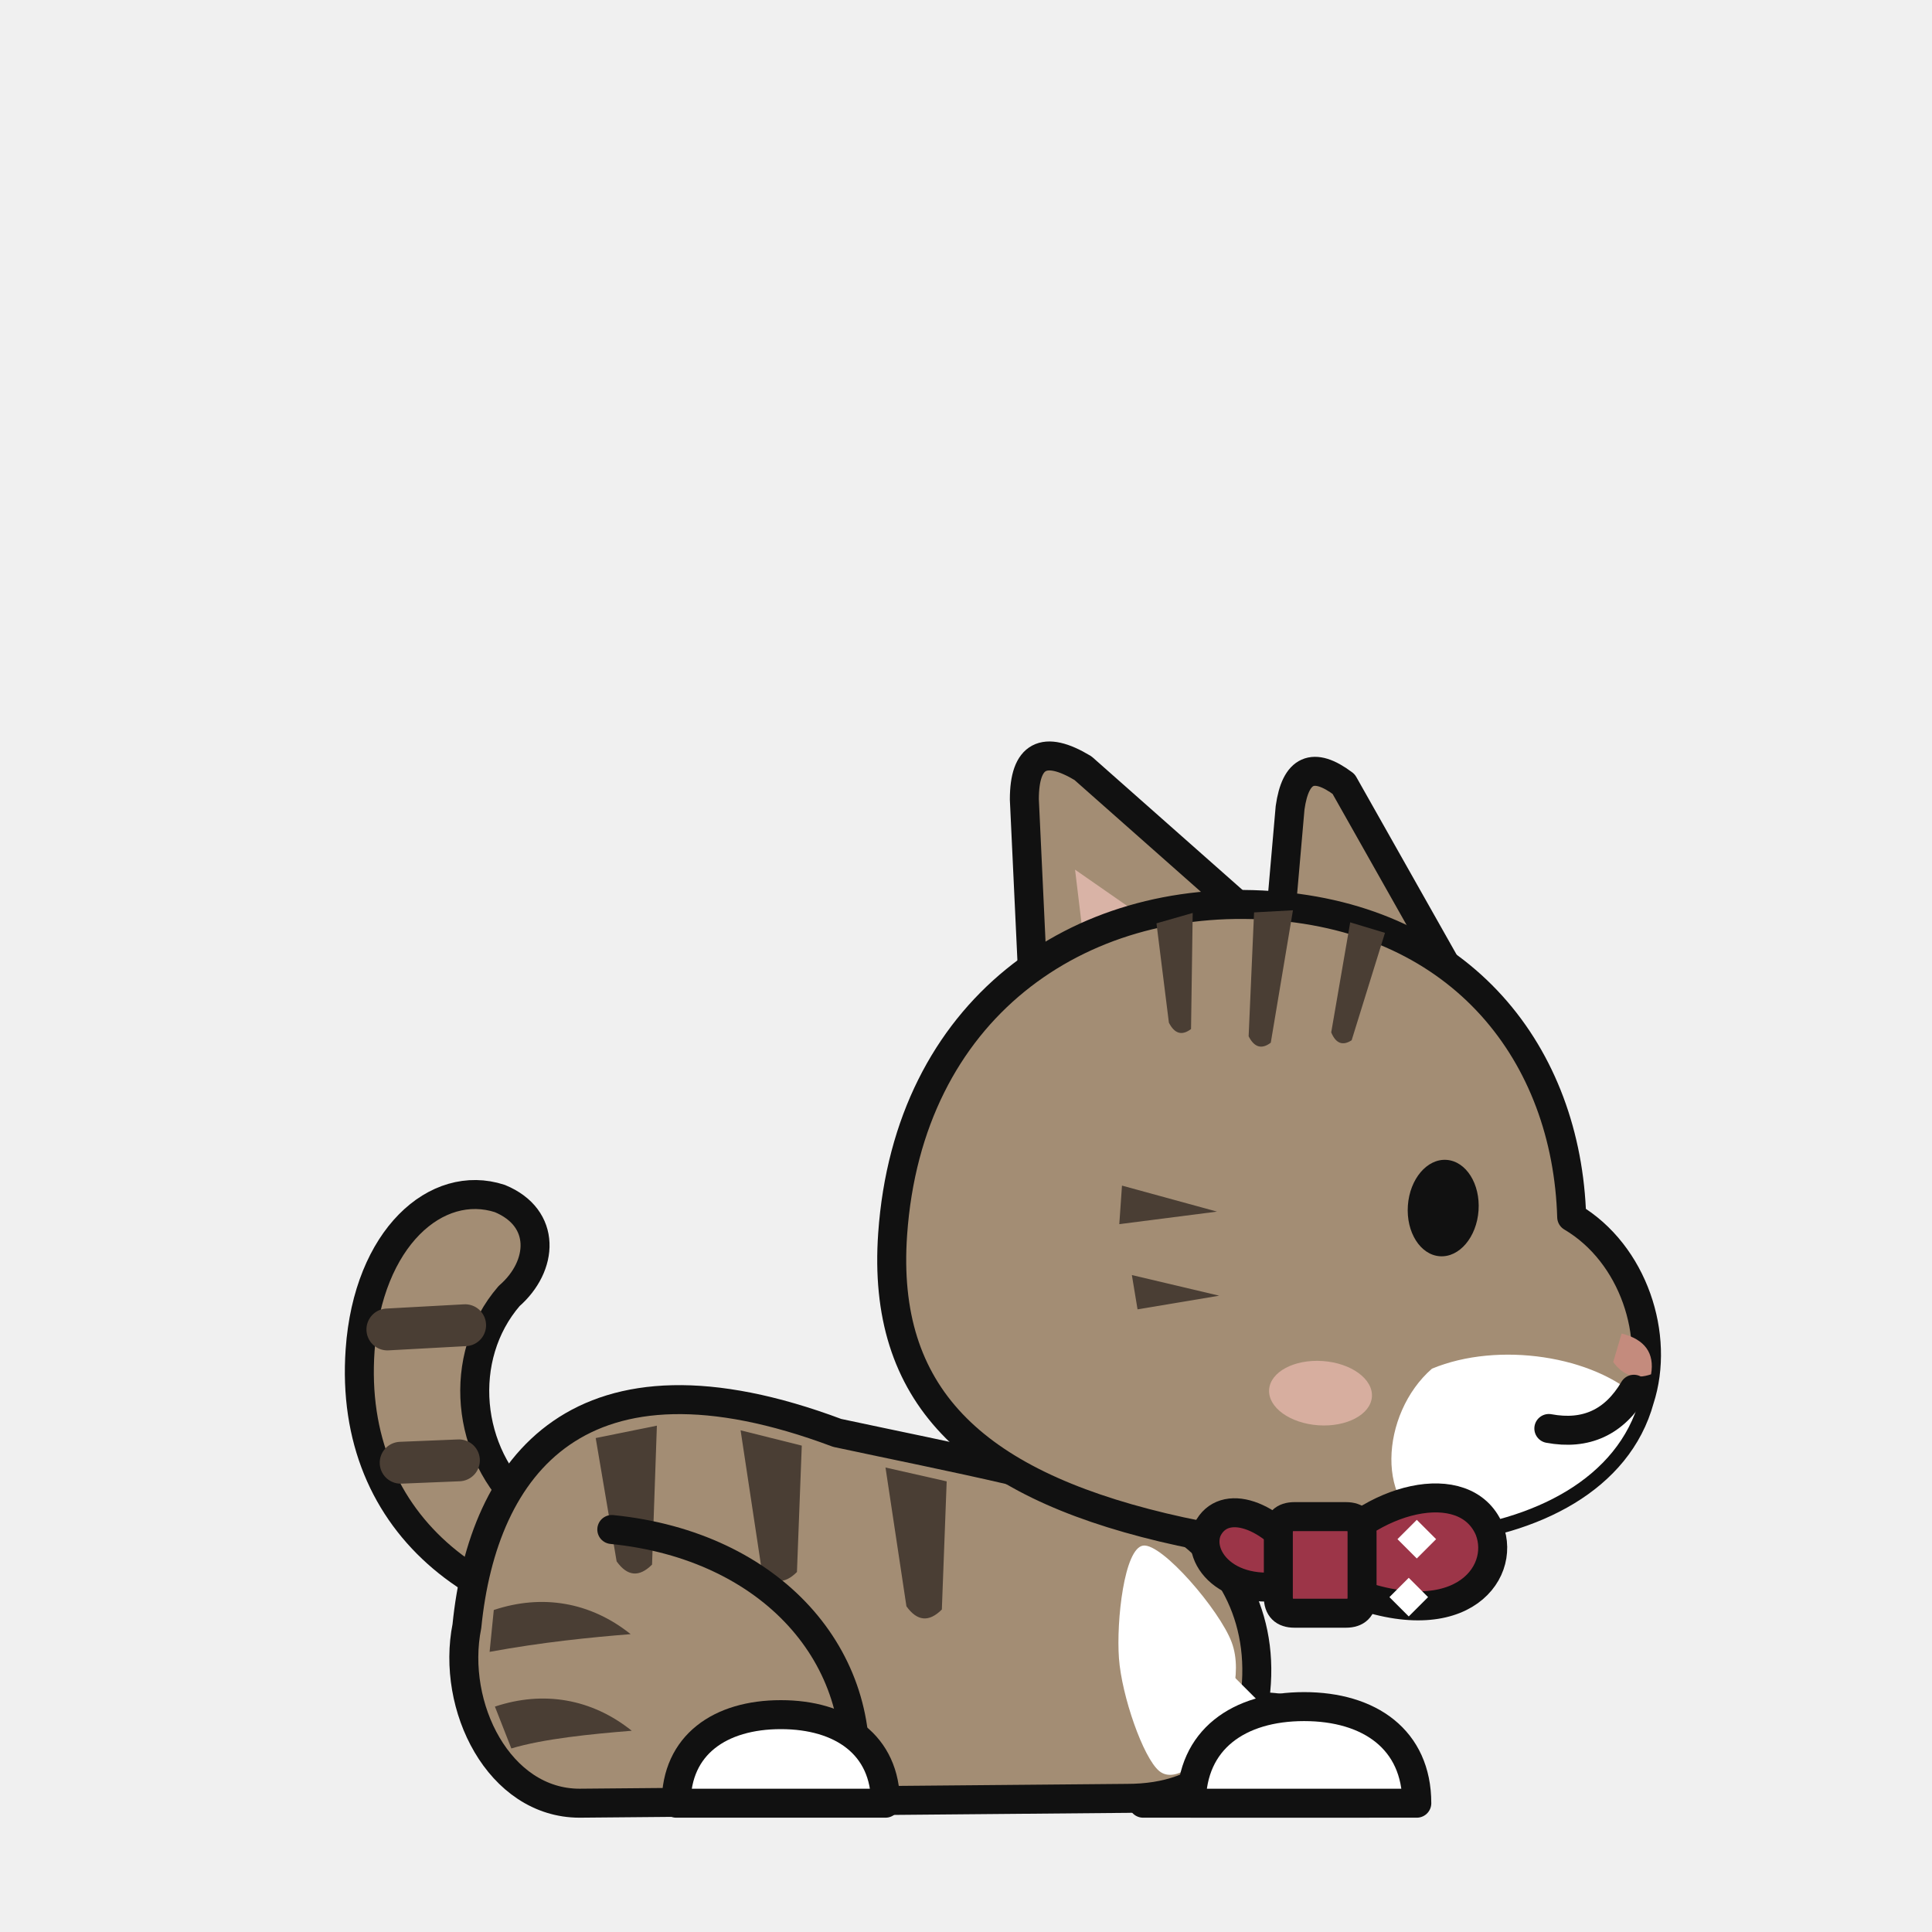
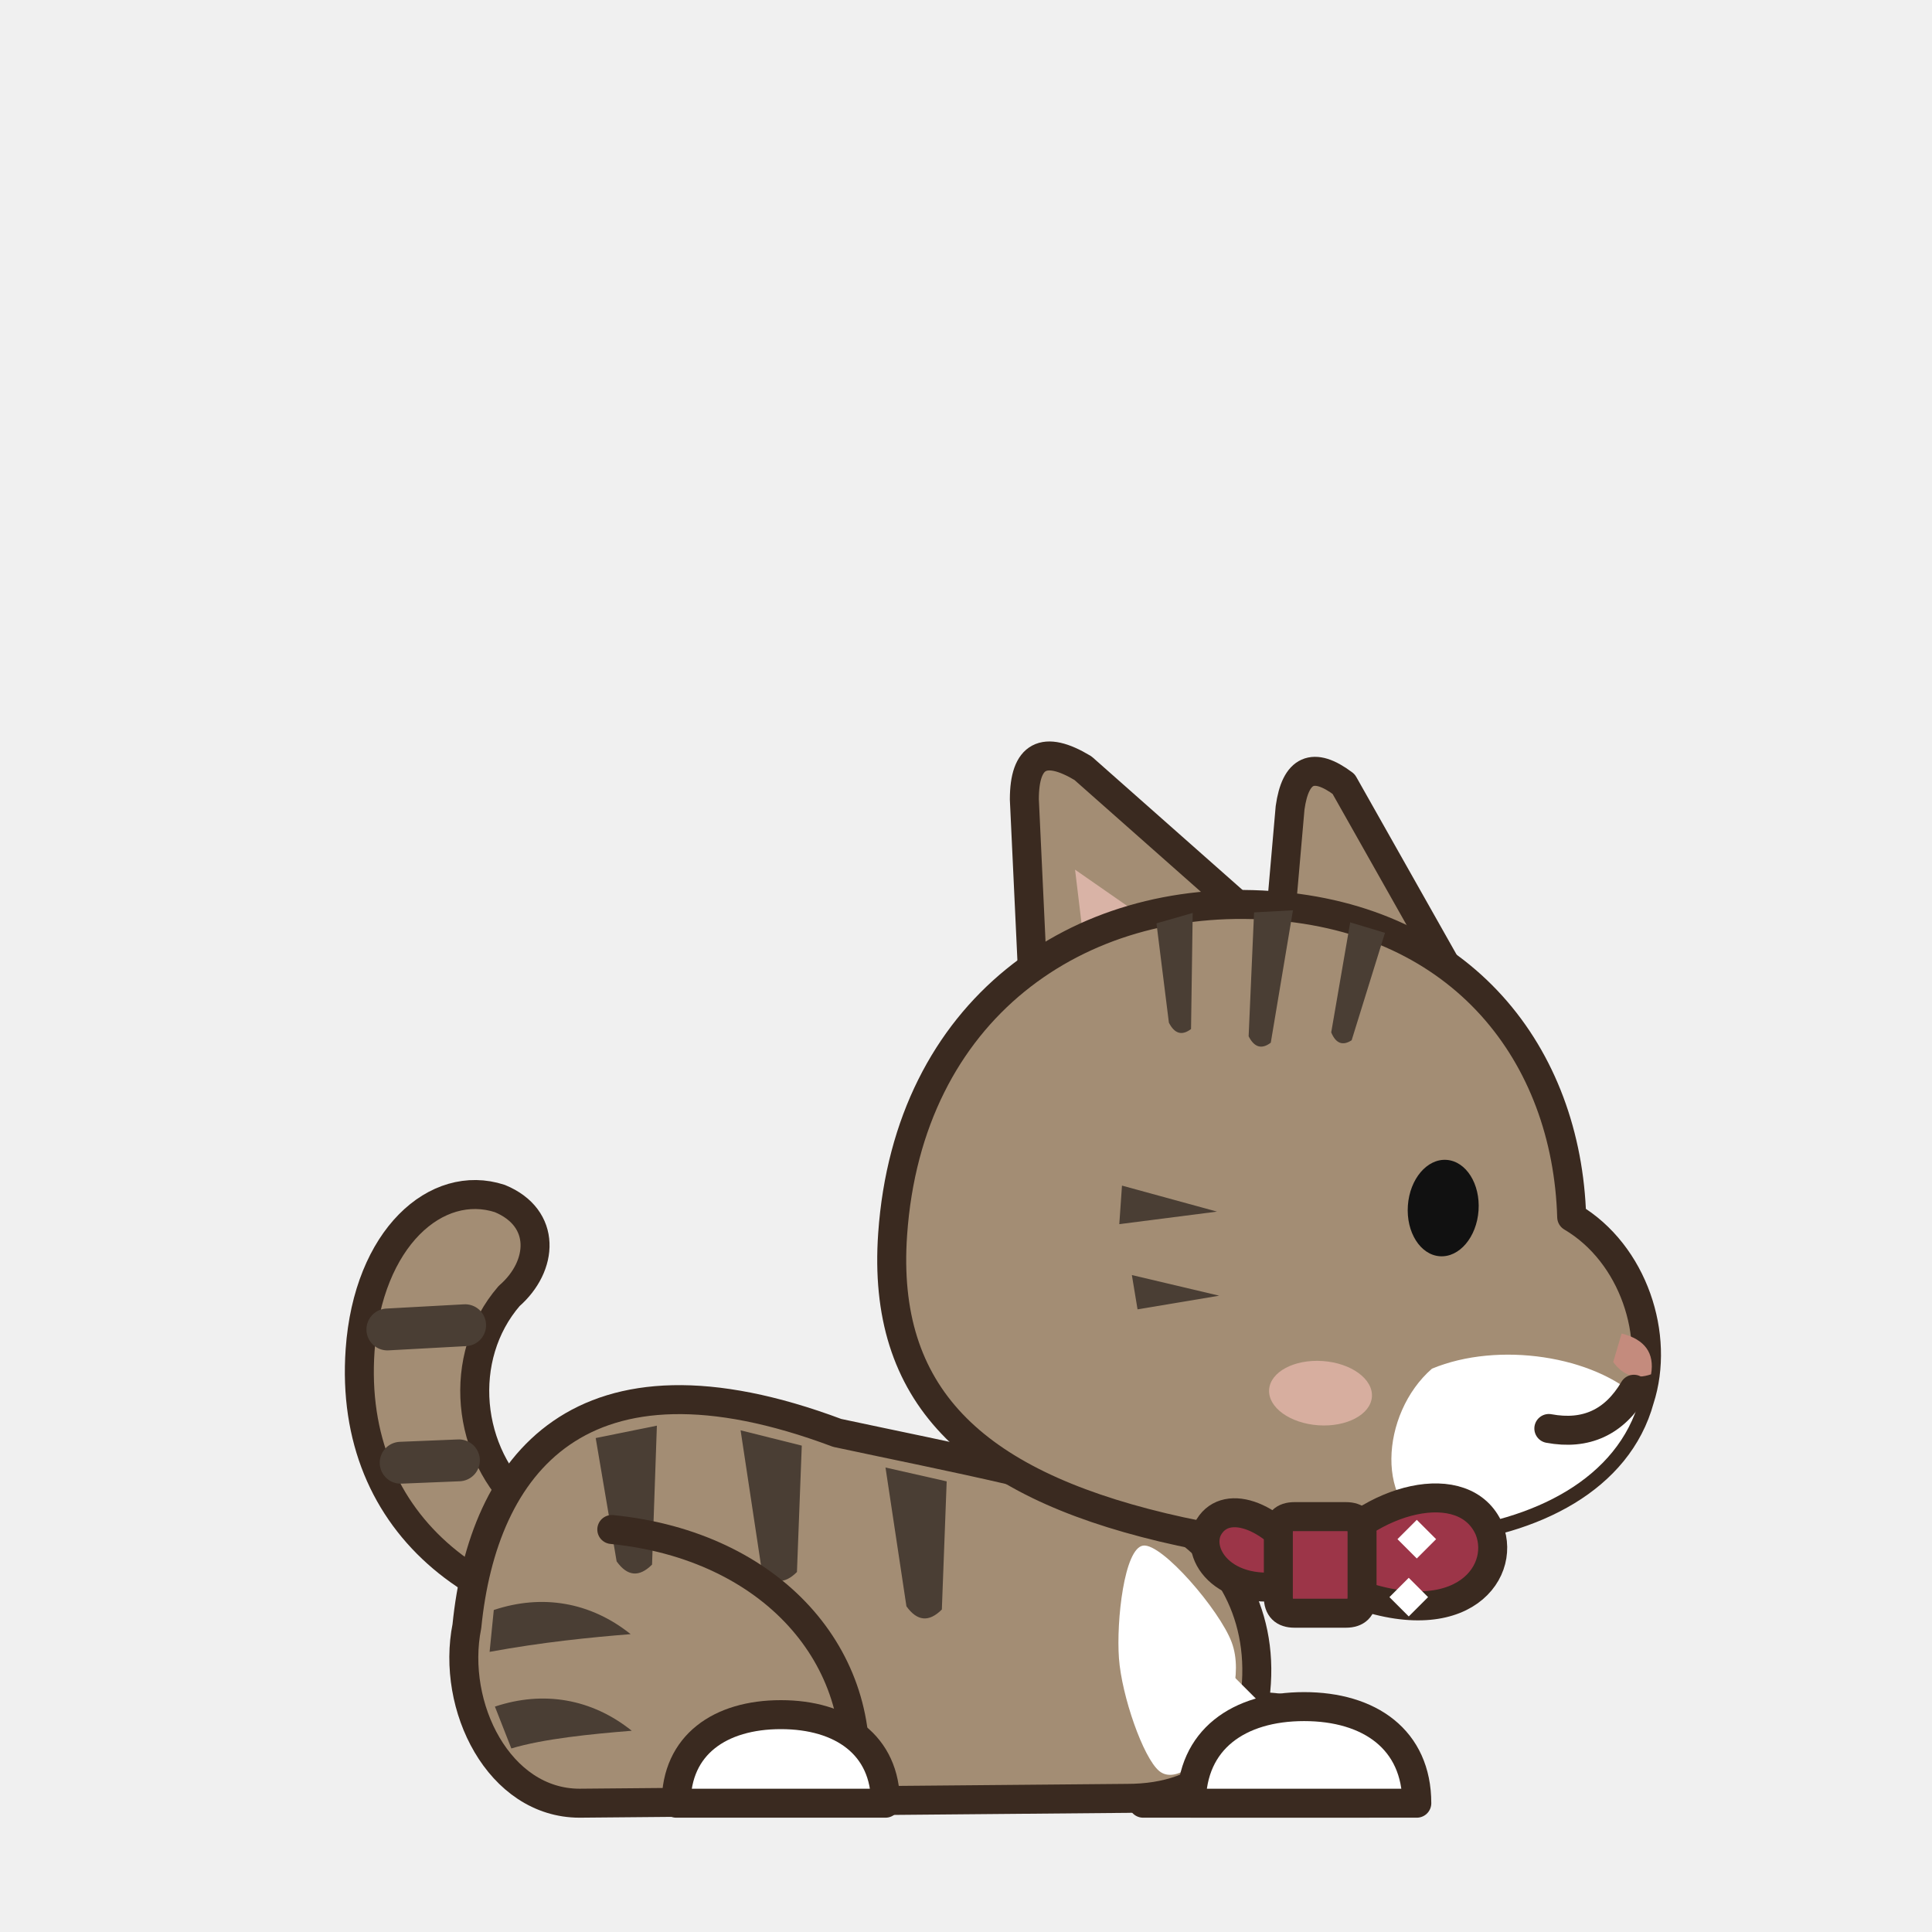
<svg xmlns="http://www.w3.org/2000/svg" viewBox="0 0 120 120" width="120" height="120">
  <g id="cat" transform="translate(60 112)">
    <g id="tail" transform="translate(-22 -8) rotate(4)">
-       <path id="tail-shape" d="M4 -3C-8 -2 -17 -8 -17 -19C-17 -26 -13 -30 -9 -29C-6 -28 -6 -25 -8 -23C-11 -19 -10 -13 -6 -10C-3 -8 1 -8 4 -9Z" fill="#A38D74" stroke="#111111" stroke-width="1.8" stroke-linejoin="round" />
+       <path id="tail-shape" d="M4 -3C-8 -2 -17 -8 -17 -19C-17 -26 -13 -30 -9 -29C-6 -28 -6 -25 -8 -23C-11 -19 -10 -13 -6 -10C-3 -8 1 -8 4 -9Z" fill="#A38D74" stroke="#3A2A20" stroke-width="1.8" stroke-linejoin="round" />
      <path id="tail-stripes" d="M-7.6 -8.8L-8.2 -6.2M-10.4 -12.6L-14 -12.2M-10.6 -21L-15.4 -20.4" fill="none" stroke="#4A3E34" stroke-width="2.6" stroke-linecap="round" />
    </g>
    <g id="leg-front-far" transform="translate(12 -11)">
      <path id="leg-front-far-shaft" d="M-2 0A2 2 0 0 1 2 0A2 2 0 0 1 -2 0ZM-1.5 0L1.5 0L4 5.5L1 5.5Z" fill="#FFFFFF" />
-       <path id="leg-front-far-paw" d="M-1 11C-1 7.04 1.94 5 6 5C10.06 5 13 7.04 13 11Z" fill="#FFFFFF" stroke="#111111" stroke-width="1.8" stroke-linejoin="round" />
+       <path id="leg-front-far-paw" d="M-1 11C-1 7.04 1.94 5 6 5C10.06 5 13 7.04 13 11Z" fill="#FFFFFF" stroke="#3A2A20" stroke-width="1.8" stroke-linejoin="round" />
    </g>
    <g id="body">
-       <path id="body-shape" d="M-24 0C-29 0 -32 -6 -31 -11C-30 -21 -24 -29 -8 -23C-1 -21.5 7 -20 12 -18C16 -16 18.5 -12 18 -7C17.8 -5 17 -3.5 16 -2.5C14.5 -1 12.5 -0.3 10 -0.3Z" fill="#A38D74" stroke="#111111" stroke-width="1.8" stroke-linejoin="round" />
+       <path id="body-shape" d="M-24 0C-29 0 -32 -6 -31 -11C-30 -21 -24 -29 -8 -23C-1 -21.5 7 -20 12 -18C16 -16 18.5 -12 18 -7C17.8 -5 17 -3.5 16 -2.5C14.5 -1 12.5 -0.3 10 -0.3Z" fill="#A38D74" stroke="#3A2A20" stroke-width="1.8" stroke-linejoin="round" />
      <path id="body-stripes" d="M-23 -22.68L-19.2 -23.45L-19.5 -14.82Q-20.7 -13.62 -21.7 -15.02ZM-14 -23.16L-10.2 -22.21L-10.5 -14.36Q-11.7 -13.16 -12.7 -14.56ZM-5 -20.85L-1.2 -19.99L-1.5 -12.03Q-2.7 -10.83 -3.7 -12.23ZM-29.33 -12C-26.33 -13 -23.33 -12.5 -20.83 -10.5C-23.33 -10.3 -26.33 -10 -29.59 -9.4ZM-29.26 -6C-26.26 -7 -23.26 -6.5 -20.76 -4.5C-23.26 -4.3 -26.26 -4 -28.24 -3.4Z" fill="#4A3E34" />
      <path id="chest" d="M11 -16C12.17 -16.17 15.75 -12 16.5 -10C17.25 -8 16.25 -5.33 15.5 -4C14.75 -2.67 13 -1.17 12 -2C11 -2.83 9.67 -6.67 9.5 -9C9.33 -11.33 9.83 -15.83 11 -16Z" fill="#FFFFFF" />
    </g>
    <g id="leg-hind-near" transform="translate(-15 -11)">
      <path id="leg-hind-near-shaft" d="M-2.5 0A2.5 2.5 0 0 1 2.5 0A2.5 2.5 0 0 1 -2.5 0ZM-1.5 0L1.5 0L4 6L0 6Z" fill="#A38D74" />
-       <path id="haunch-line" d="M8 10C9 2 3 -5 -7 -6" fill="none" stroke="#111111" stroke-width="1.8" stroke-linecap="round" />
-       <path id="leg-hind-near-paw" d="M-3 11C-3 7.37 -0.27 5.5 3.5 5.5C7.27 5.5 10 7.37 10 11Z" fill="#FFFFFF" stroke="#111111" stroke-width="1.8" stroke-linejoin="round" />
+       <path id="haunch-line" d="M8 10C9 2 3 -5 -7 -6" fill="none" stroke="#3A2A20" stroke-width="1.8" stroke-linecap="round" />
+       <path id="leg-hind-near-paw" d="M-3 11C-3 7.37 -0.27 5.5 3.5 5.5C7.27 5.5 10 7.37 10 11Z" fill="#FFFFFF" stroke="#3A2A20" stroke-width="1.8" stroke-linejoin="round" />
    </g>
    <g id="leg-front-near" transform="translate(12 -11)">
      <path id="leg-front-near-shaft" d="M-2 0A2 2 0 0 1 2 0A2 2 0 0 1 -2 0ZM-1.5 0L1.5 0L7 5.5L4 5.5Z" fill="#FFFFFF" />
-       <path id="leg-front-near-paw" d="M2 11C2 7.04 4.94 5 9 5C13.06 5 16 7.04 16 11Z" fill="#FFFFFF" stroke="#111111" stroke-width="1.8" stroke-linejoin="round" />
+       <path id="leg-front-near-paw" d="M2 11C2 7.04 4.94 5 9 5C13.06 5 16 7.04 16 11Z" fill="#FFFFFF" stroke="#3A2A20" stroke-width="1.8" stroke-linejoin="round" />
    </g>
    <g id="head" transform="translate(14 -14) rotate(4)">
      <g id="ear-right" transform="translate(8 -38) rotate(-12)">
-         <path id="ear-right-shape" d="M-6 2L-3 -11Q-2 -14.5 0.5 -12L6 2Z" fill="#A38D74" stroke="#111111" stroke-width="1.8" stroke-linejoin="round" />
+         <path id="ear-right-shape" d="M-6 2L-3 -11Q-2 -14.5 0.5 -12L6 2Z" fill="#A38D74" stroke="#3A2A20" stroke-width="1.8" stroke-linejoin="round" />
      </g>
      <g id="ear-left" transform="translate(-4 -37) rotate(-18)">
-         <path id="ear-left-shape" d="M-9 2L-6 -13Q-5 -17 -2 -14L9 2Z" fill="#A38D74" stroke="#111111" stroke-width="1.8" stroke-linejoin="round" />
+         <path id="ear-left-shape" d="M-9 2L-6 -13Q-5 -17 -2 -14L9 2Z" fill="#A38D74" stroke="#3A2A20" stroke-width="1.8" stroke-linejoin="round" />
        <path id="ear-left-inner" d="M-5 0L-4 -8L3 0Z" fill="#D9B3A6" />
      </g>
-       <path id="head-shape" d="M-20 -20C-20 -34 -10 -42 2 -42C14 -42 21 -34 22 -24C26 -22 28 -17 27 -13C26 -8 21 -5 15 -4C10 -2 4 -2 -2 -3C-14 -5 -20 -10 -20 -20Z" fill="#A38D74" stroke="#111111" stroke-width="1.8" stroke-linejoin="round" />
+       <path id="head-shape" d="M-20 -20C-20 -34 -10 -42 2 -42C14 -42 21 -34 22 -24C26 -22 28 -17 27 -13C26 -8 21 -5 15 -4C10 -2 4 -2 -2 -3C-14 -5 -20 -10 -20 -20Z" fill="#A38D74" stroke="#3A2A20" stroke-width="1.8" stroke-linejoin="round" />
      <path id="head-stripes" d="M1 -41.5L3.4 -41.8L2.6 -33.5Q1.8 -32.8 1.2 -33.8ZM-5 -40.4L-2.8 -41.2L-2.4 -34Q-3.2 -33.3 -3.8 -34.3ZM7 -41.3L9.2 -40.8L7.6 -34Q6.8 -33.4 6.3 -34.4ZM-6 -24L0 -22.8L-6 -21.6ZM-5 -18.5L0.5 -17.6L-4.5 -16.4Z" fill="#4A3E34" />
      <path id="muzzle" d="M14 -14C18 -16 24 -15.5 27 -13C26 -8 21 -5 15 -4C11 -5 11 -11 14 -14Z" fill="#FFFFFF" />
      <path id="cheeks" d="M4 -12a3.2 2 0 1 0 6.4 0a3.2 2 0 1 0 -6.4 0Z" fill="#D7AE9F" />
      <g id="eyes-open" transform="translate(14 -24)">
        <path d="M-2.2 0a2.2 3 0 1 0 4.4 0a2.2 3 0 1 0 -4.4 0Z" fill="#111111" />
      </g>
      <g id="eyes-closed" transform="translate(14 -24)" opacity="0">
-         <path d="M-3 -0.5Q0 2.5 3 -0.5" fill="none" stroke="#111111" stroke-width="1.8" stroke-linecap="round" />
+         <path d="M-3 -0.5Q0 2.5 3 -0.5" fill="none" stroke="#3A2A20" stroke-width="1.8" stroke-linecap="round" />
      </g>
      <g id="eyes-happy" transform="translate(14 -24)" opacity="0">
-         <path d="M-3 1Q0 -2.5 3 1" fill="none" stroke="#111111" stroke-width="1.8" stroke-linecap="round" />
+         <path d="M-3 1Q0 -2.5 3 1" fill="none" stroke="#3A2A20" stroke-width="1.8" stroke-linecap="round" />
      </g>
      <path id="nose" d="M25.6 -17Q27.8 -16.6 27.6 -14.6Q26.2 -14 25.2 -15.2Z" fill="#C48B7D" />
-       <path id="mouth" d="M26.6 -13.6Q25 -10.4 21.5 -10.8" fill="none" stroke="#111111" stroke-width="1.8" stroke-linecap="round" />
+       <path id="mouth" d="M26.6 -13.6Q25 -10.4 21.5 -10.8" fill="none" stroke="#3A2A20" stroke-width="1.8" stroke-linecap="round" />
    </g>
    <g id="bow" transform="translate(22 -15)">
-       <path id="bow-loops" d="M0 0C3 -4 9 -5.5 10.5 -2C11.6 0.8 8.5 4.8 1 1.5ZM-1 0C-3 -3 -6 -4 -7 -2C-7.8 -0.2 -5.5 2.6 -1 1.2Z" fill="#9C3548" stroke="#111111" stroke-width="1.8" stroke-linejoin="round" />
+       <path id="bow-loops" d="M0 0C3 -4 9 -5.5 10.5 -2C11.6 0.8 8.5 4.8 1 1.5ZM-1 0C-3 -3 -6 -4 -7 -2C-7.8 -0.2 -5.5 2.6 -1 1.2Z" fill="#9C3548" stroke="#3A2A20" stroke-width="1.8" stroke-linejoin="round" />
      <path id="bow-pattern" d="M6 -2.6l1.2 1.2l-1.2 1.2l-1.2 -1.2ZM5.5 1l1.2 1.2l-1.2 1.2l-1.2 -1.2Z" fill="#FFFFFF" />
-       <path id="bow-knot" d="M-1.6 -2.8H1.6Q2.6 -2.8 2.6 -1.8V2.2Q2.6 3.2 1.6 3.2H-1.6Q-2.6 3.2 -2.6 2.2V-1.8Q-2.6 -2.8 -1.6 -2.8Z" fill="#9C3548" stroke="#111111" stroke-width="1.8" stroke-linejoin="round" />
+       <path id="bow-knot" d="M-1.6 -2.8H1.6Q2.6 -2.8 2.6 -1.8V2.2Q2.6 3.2 1.6 3.2H-1.6Q-2.6 3.2 -2.6 2.2V-1.8Q-2.6 -2.8 -1.6 -2.8Z" fill="#9C3548" stroke="#3A2A20" stroke-width="1.8" stroke-linejoin="round" />
    </g>
  </g>
</svg>
